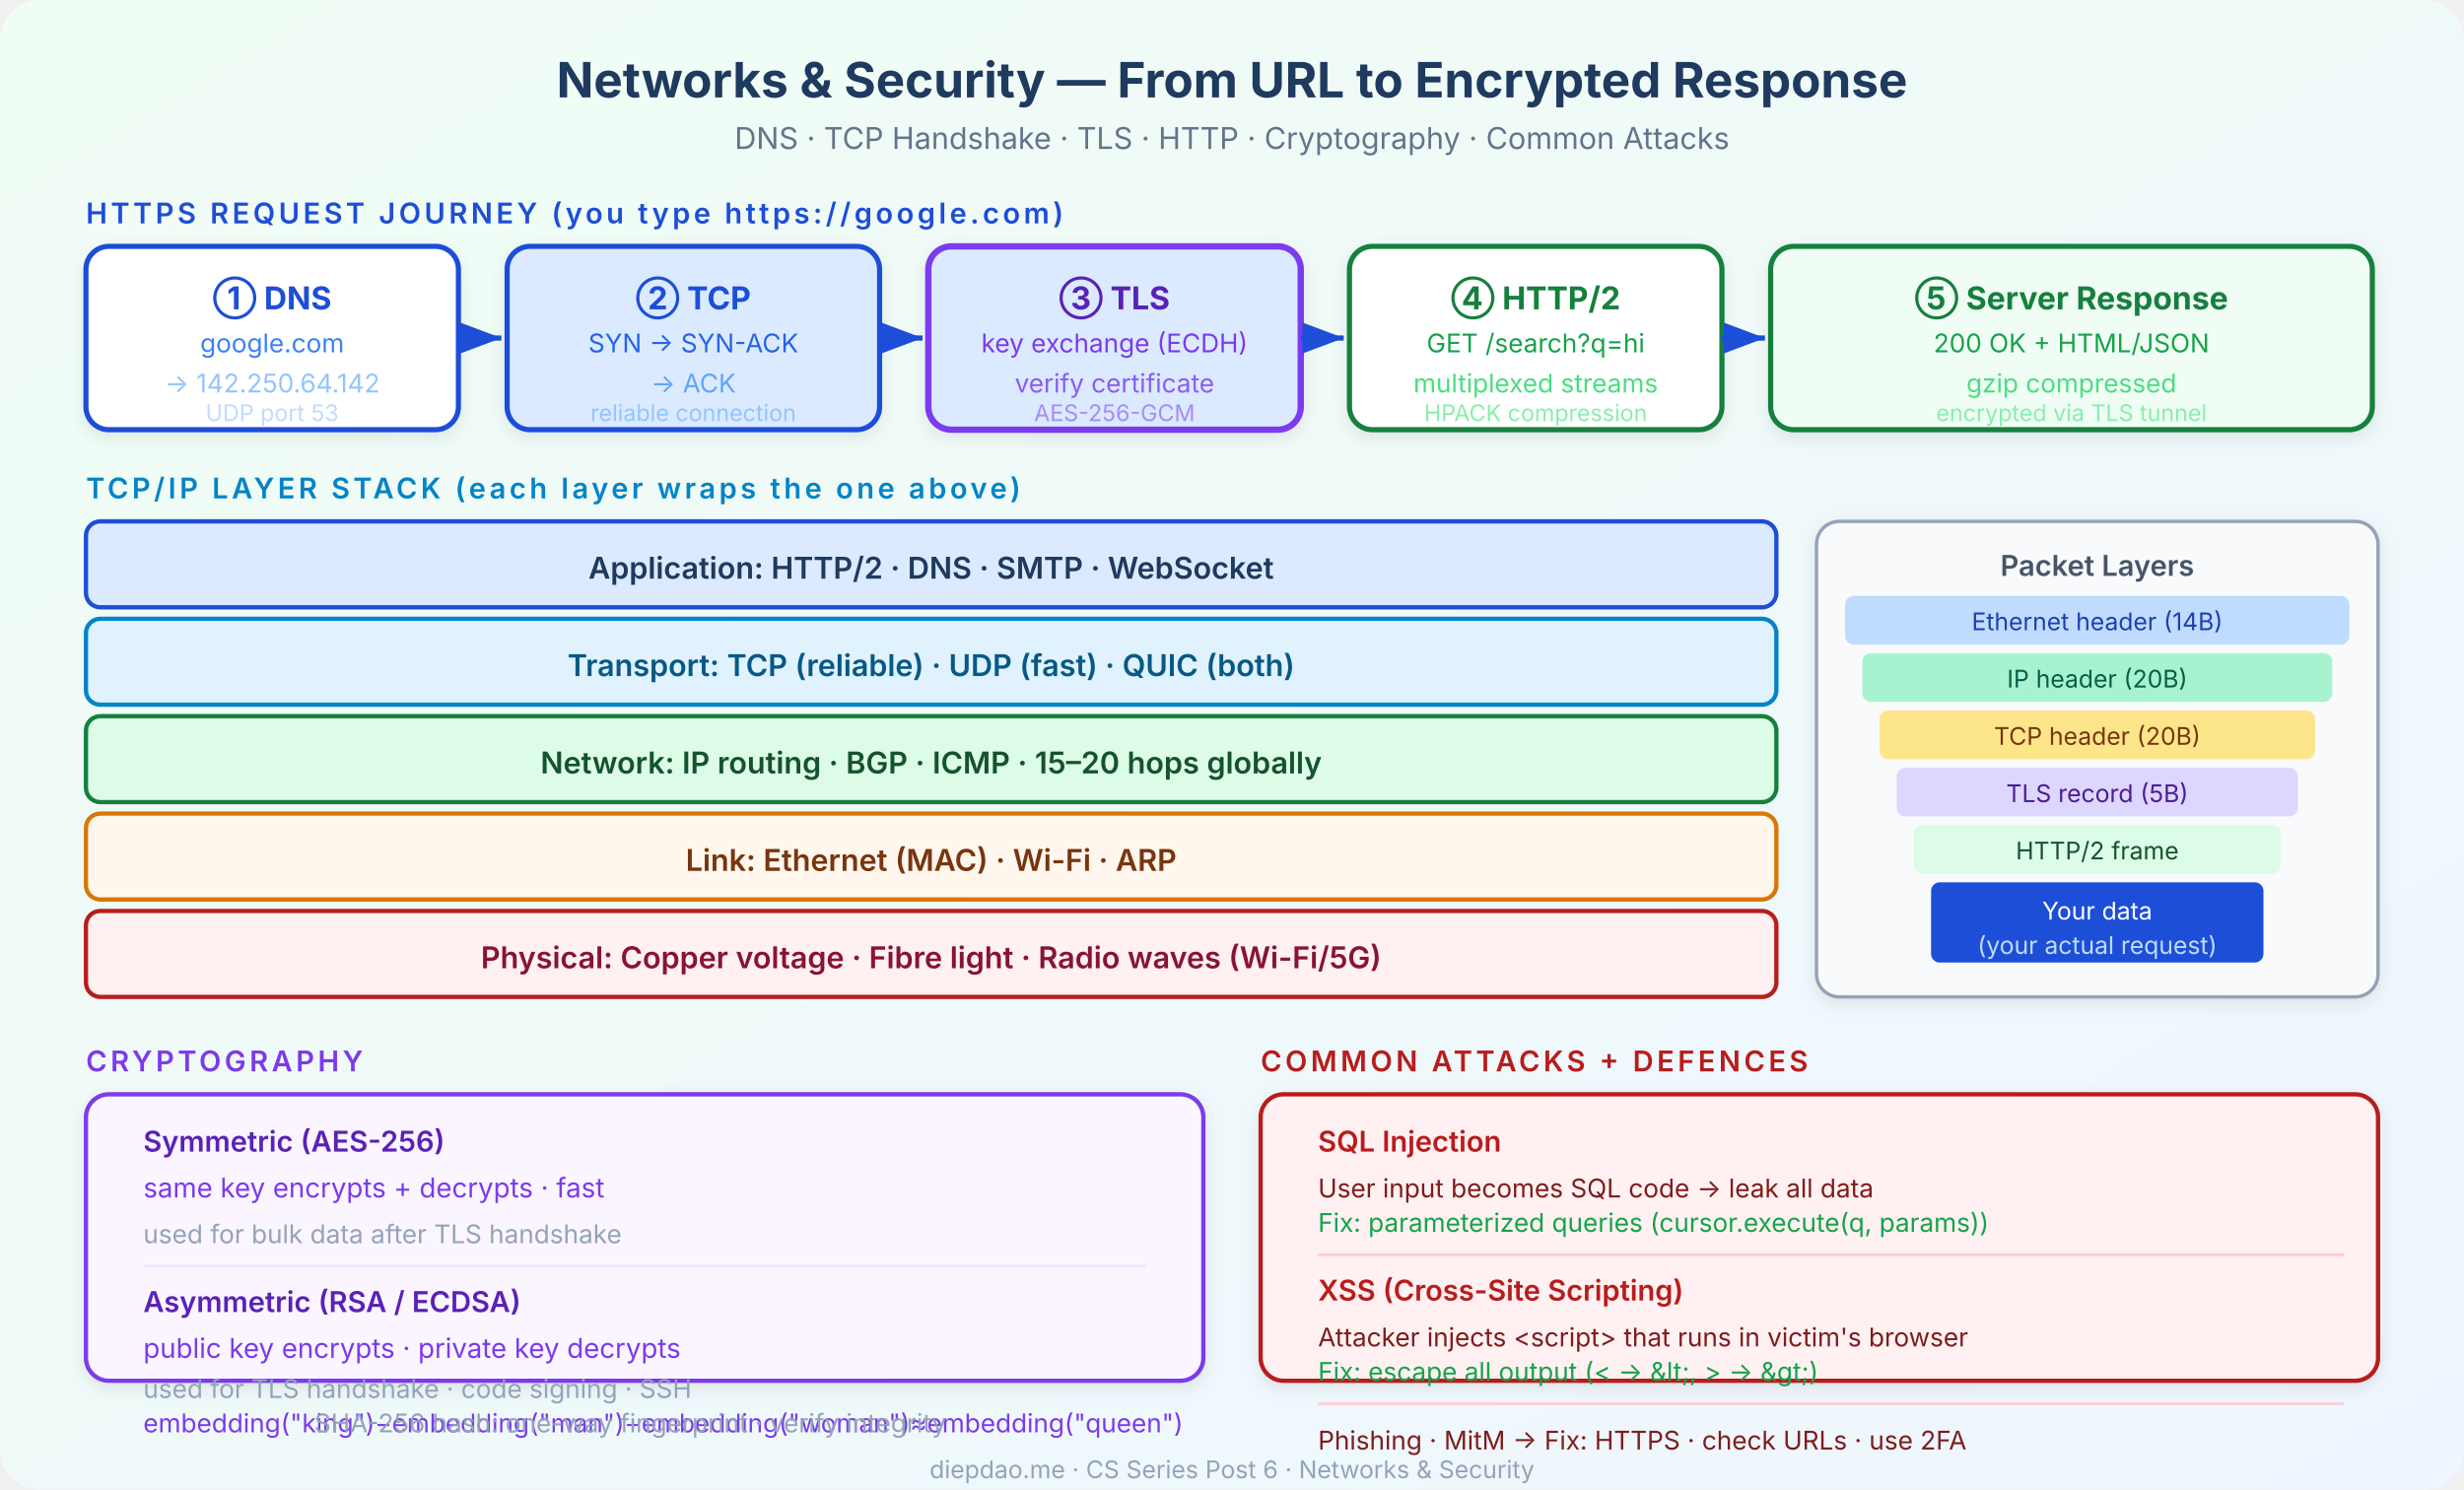
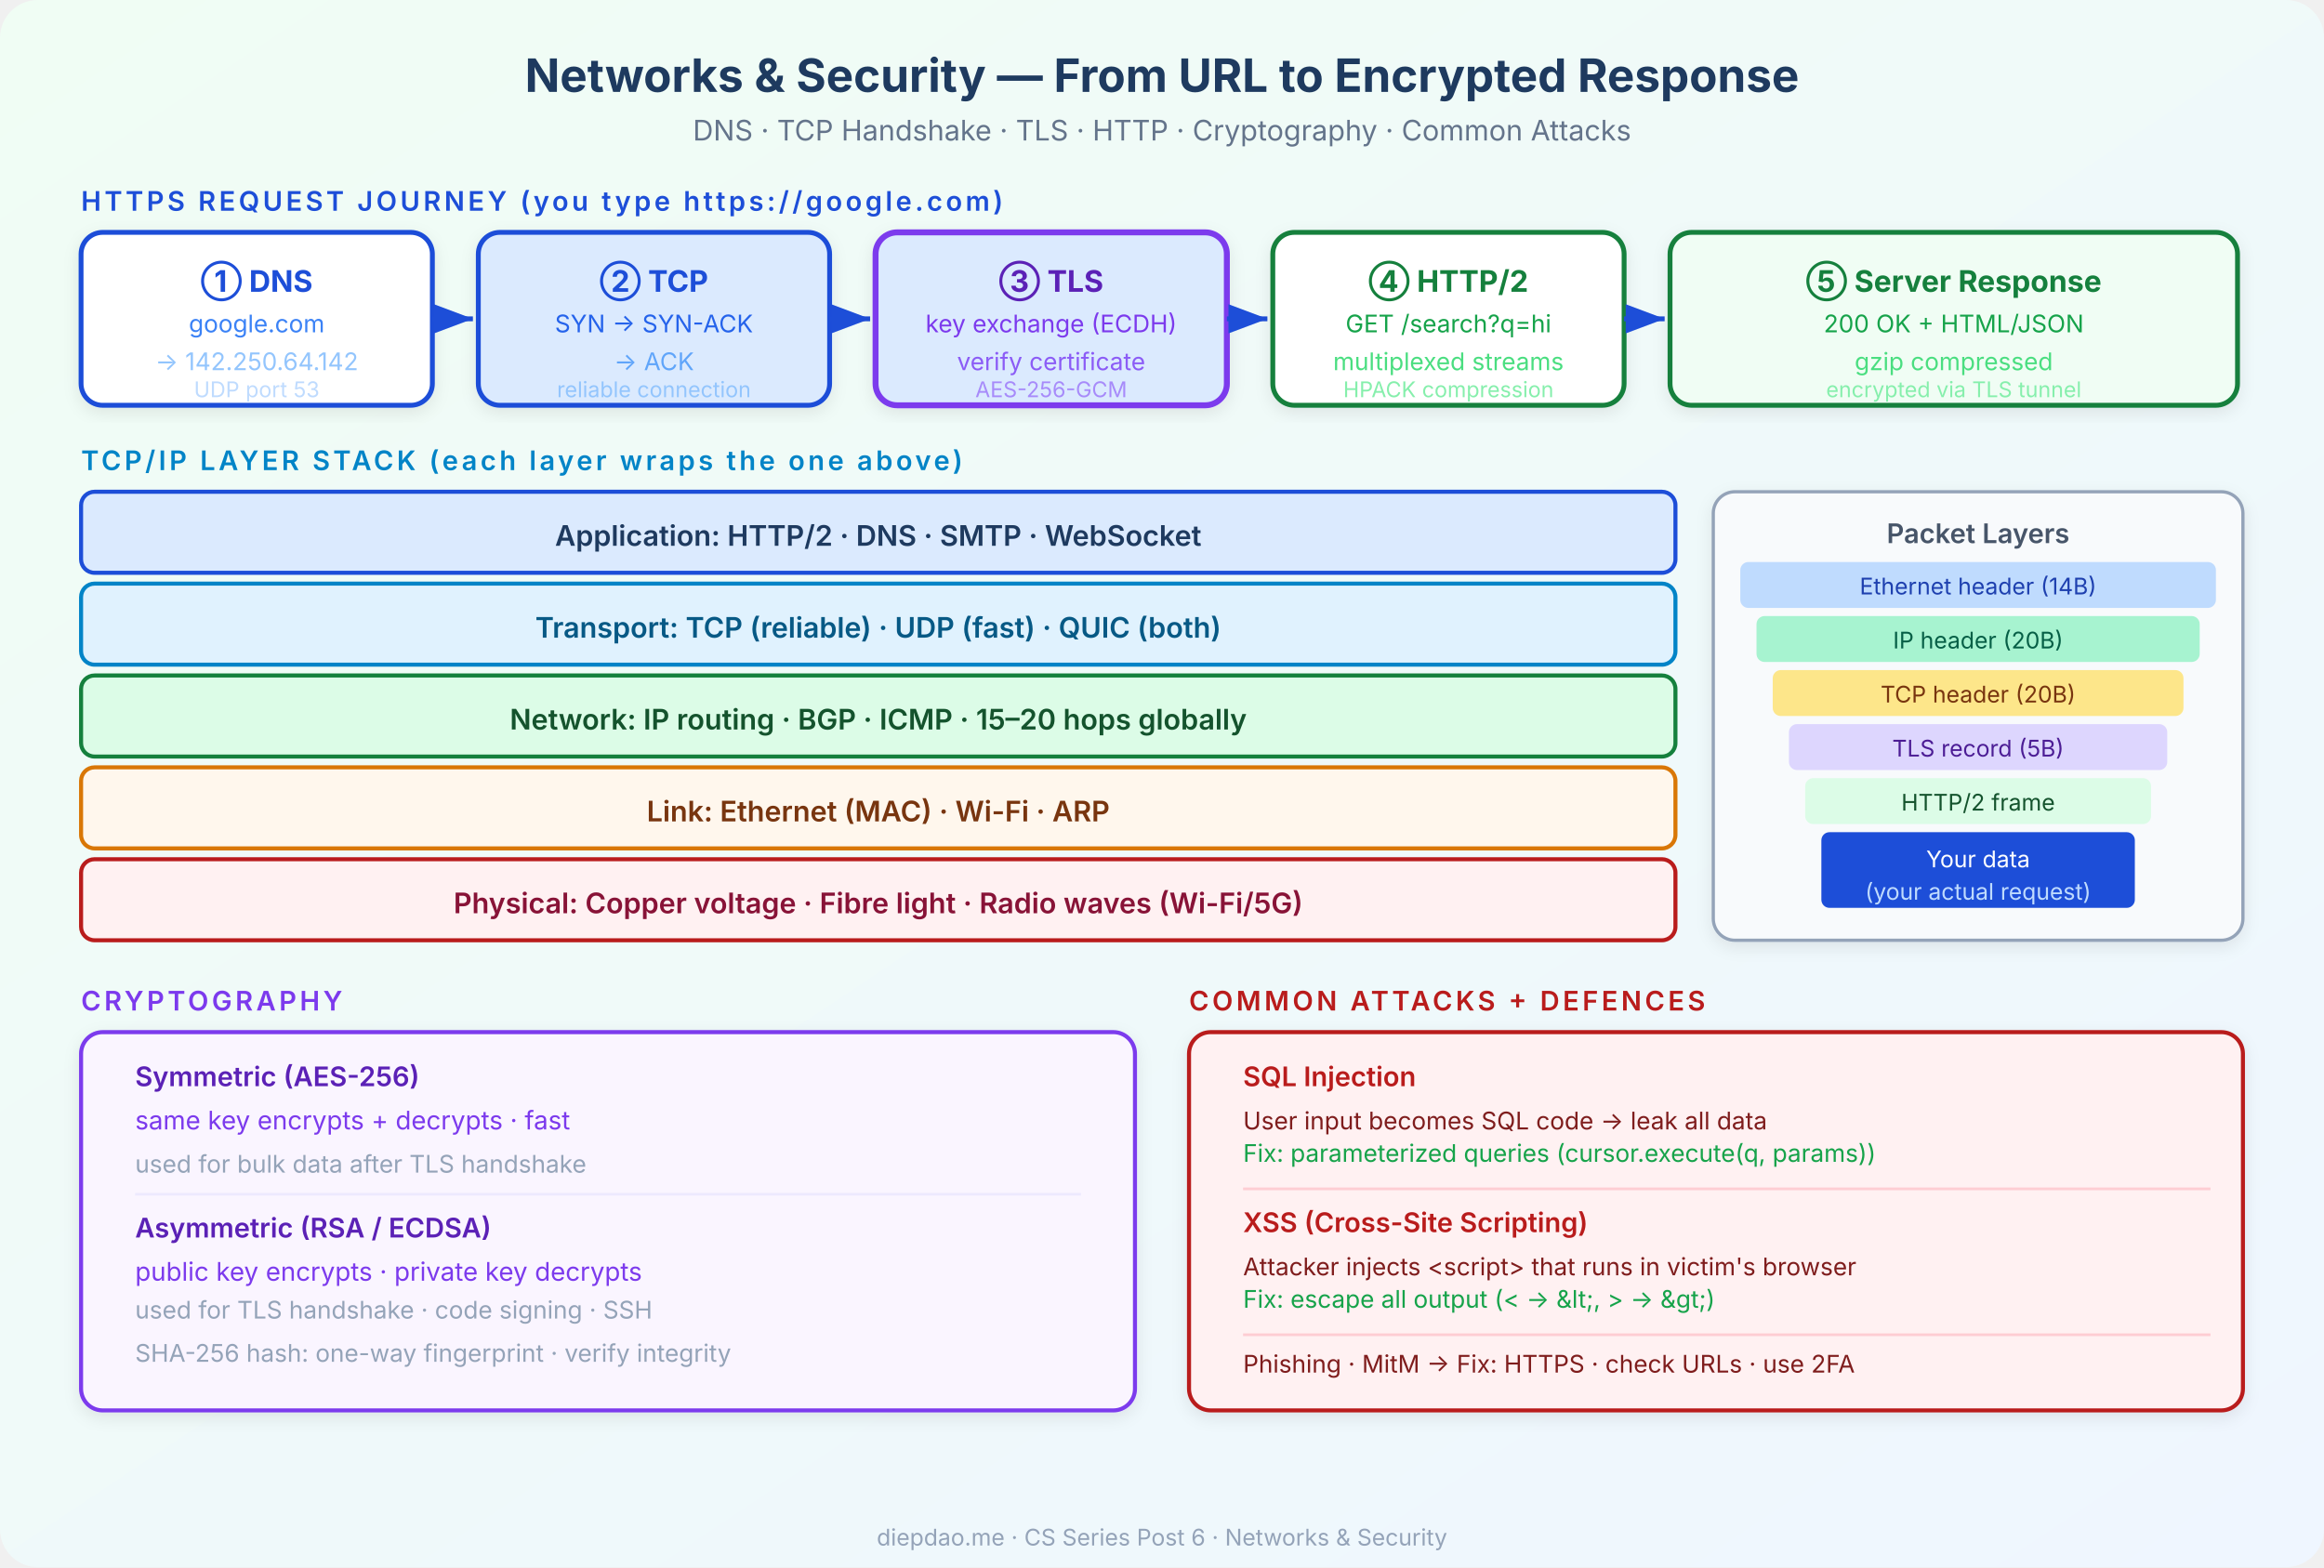
- <svg xmlns="http://www.w3.org/2000/svg" viewBox="0 0 860 520" font-family="Inter, system-ui, sans-serif">
+ <svg xmlns="http://www.w3.org/2000/svg" viewBox="0 0 860 580" font-family="Inter, system-ui, sans-serif">
  <defs>
    <linearGradient id="bg" x1="0%" y1="0%" x2="100%" y2="100%">
      <stop offset="0%" style="stop-color:#f0fdf4" />
      <stop offset="100%" style="stop-color:#eff6ff" />
    </linearGradient>
    <filter id="sh">
      <feDropShadow dx="0" dy="2" stdDeviation="3" flood-color="#00000015" />
    </filter>
    <marker id="aB" markerWidth="8" markerHeight="6" refX="8" refY="3" orient="auto">
      <path d="M0,0 L8,3 L0,6" fill="#1d4ed8" />
    </marker>
    <marker id="aG" markerWidth="8" markerHeight="6" refX="8" refY="3" orient="auto">
      <path d="M0,0 L8,3 L0,6" fill="#15803d" />
    </marker>
  </defs>
-   <rect width="860" height="520" rx="14" fill="url(#bg)" />
+   <rect width="860" height="580" rx="14" fill="url(#bg)" />
  <text x="430" y="34" text-anchor="middle" font-size="17" font-weight="700" fill="#1e3a5f">Networks &amp; Security — From URL to Encrypted Response</text>
  <text x="430" y="52" text-anchor="middle" font-size="10.5" fill="#64748b">DNS · TCP Handshake · TLS · HTTP · Cryptography · Common Attacks</text>
  <text x="30" y="78" font-size="10" font-weight="600" fill="#1d4ed8" letter-spacing="1.2">HTTPS REQUEST JOURNEY  (you type https://google.com)</text>
  <rect x="30" y="86" width="130" height="64" rx="8" fill="#fff" stroke="#1d4ed8" stroke-width="1.8" filter="url(#sh)" />
  <text x="95" y="108" text-anchor="middle" font-size="11" font-weight="700" fill="#1d4ed8">① DNS</text>
  <text x="95" y="123" text-anchor="middle" font-size="9" fill="#3b82f6">google.com</text>
  <text x="95" y="137" text-anchor="middle" font-size="9" fill="#93c5fd">→ 142.250.64.142</text>
  <text x="95" y="147" text-anchor="middle" font-size="8" fill="#bfdbfe">UDP port 53</text>
  <line x1="160" y1="118" x2="175" y2="118" stroke="#1d4ed8" stroke-width="1.8" marker-end="url(#aB)" />
  <rect x="177" y="86" width="130" height="64" rx="8" fill="#dbeafe" stroke="#1d4ed8" stroke-width="1.8" filter="url(#sh)" />
  <text x="242" y="108" text-anchor="middle" font-size="11" font-weight="700" fill="#1d4ed8">② TCP</text>
  <text x="242" y="123" text-anchor="middle" font-size="9" fill="#2563eb">SYN → SYN-ACK</text>
  <text x="242" y="137" text-anchor="middle" font-size="9" fill="#60a5fa">→ ACK</text>
  <text x="242" y="147" text-anchor="middle" font-size="8" fill="#93c5fd">reliable connection</text>
  <line x1="307" y1="118" x2="322" y2="118" stroke="#1d4ed8" stroke-width="1.8" marker-end="url(#aB)" />
  <rect x="324" y="86" width="130" height="64" rx="8" fill="#dbeafe" stroke="#7c3aed" stroke-width="2.2" filter="url(#sh)" />
  <text x="389" y="108" text-anchor="middle" font-size="11" font-weight="700" fill="#5b21b6">③ TLS</text>
  <text x="389" y="123" text-anchor="middle" font-size="9" fill="#7c3aed">key exchange (ECDH)</text>
  <text x="389" y="137" text-anchor="middle" font-size="9" fill="#8b5cf6">verify certificate</text>
  <text x="389" y="147" text-anchor="middle" font-size="8" fill="#a78bfa">AES-256-GCM</text>
  <line x1="454" y1="118" x2="469" y2="118" stroke="#1d4ed8" stroke-width="1.8" marker-end="url(#aB)" />
  <rect x="471" y="86" width="130" height="64" rx="8" fill="#fff" stroke="#15803d" stroke-width="1.8" filter="url(#sh)" />
  <text x="536" y="108" text-anchor="middle" font-size="11" font-weight="700" fill="#15803d">④ HTTP/2</text>
  <text x="536" y="123" text-anchor="middle" font-size="9" fill="#16a34a">GET /search?q=hi</text>
  <text x="536" y="137" text-anchor="middle" font-size="9" fill="#4ade80">multiplexed streams</text>
  <text x="536" y="147" text-anchor="middle" font-size="8" fill="#86efac">HPACK compression</text>
  <line x1="601" y1="118" x2="616" y2="118" stroke="#1d4ed8" stroke-width="1.8" marker-end="url(#aB)" />
  <rect x="618" y="86" width="210" height="64" rx="8" fill="#f0fdf4" stroke="#15803d" stroke-width="1.8" filter="url(#sh)" />
  <text x="723" y="108" text-anchor="middle" font-size="11" font-weight="700" fill="#15803d">⑤ Server Response</text>
  <text x="723" y="123" text-anchor="middle" font-size="9" fill="#16a34a">200 OK + HTML/JSON</text>
  <text x="723" y="137" text-anchor="middle" font-size="9" fill="#4ade80">gzip compressed</text>
  <text x="723" y="147" text-anchor="middle" font-size="8" fill="#86efac">encrypted via TLS tunnel</text>
  <text x="30" y="174" font-size="10" font-weight="600" fill="#0284c7" letter-spacing="1.2">TCP/IP LAYER STACK  (each layer wraps the one above)</text>
  <rect x="30" y="182" width="590" height="30" rx="5" fill="#dbeafe" stroke="#1d4ed8" stroke-width="1.5" />
  <text x="325" y="202" text-anchor="middle" font-size="10.5" font-weight="600" fill="#1e3a5f">Application: HTTP/2 · DNS · SMTP · WebSocket</text>
  <rect x="30" y="216" width="590" height="30" rx="5" fill="#e0f2fe" stroke="#0284c7" stroke-width="1.5" />
  <text x="325" y="236" text-anchor="middle" font-size="10.5" font-weight="600" fill="#075985">Transport: TCP (reliable) · UDP (fast) · QUIC (both)</text>
  <rect x="30" y="250" width="590" height="30" rx="5" fill="#dcfce7" stroke="#15803d" stroke-width="1.5" />
  <text x="325" y="270" text-anchor="middle" font-size="10.5" font-weight="600" fill="#14532d">Network: IP routing · BGP · ICMP · 15–20 hops globally</text>
  <rect x="30" y="284" width="590" height="30" rx="5" fill="#fff7ed" stroke="#d97706" stroke-width="1.5" />
  <text x="325" y="304" text-anchor="middle" font-size="10.5" font-weight="600" fill="#78350f">Link: Ethernet (MAC) · Wi-Fi · ARP</text>
  <rect x="30" y="318" width="590" height="30" rx="5" fill="#fff1f2" stroke="#b91c1c" stroke-width="1.5" />
  <text x="325" y="338" text-anchor="middle" font-size="10.5" font-weight="600" fill="#881337">Physical: Copper voltage · Fibre light · Radio waves (Wi-Fi/5G)</text>
  <rect x="634" y="182" width="196" height="166" rx="8" fill="#f8fafc" stroke="#94a3b8" stroke-width="1.2" filter="url(#sh)" />
  <text x="732" y="201" text-anchor="middle" font-size="10" font-weight="600" fill="#475569">Packet Layers</text>
  <rect x="644" y="208" width="176" height="17" rx="3" fill="#bfdbfe" />
  <text x="732" y="220" text-anchor="middle" font-size="8.5" fill="#1e40af">Ethernet header (14B)</text>
  <rect x="650" y="228" width="164" height="17" rx="3" fill="#a7f3d0" />
  <text x="732" y="240" text-anchor="middle" font-size="8.5" fill="#065f46">IP header (20B)</text>
  <rect x="656" y="248" width="152" height="17" rx="3" fill="#fde68a" />
  <text x="732" y="260" text-anchor="middle" font-size="8.5" fill="#78350f">TCP header (20B)</text>
  <rect x="662" y="268" width="140" height="17" rx="3" fill="#ddd6fe" />
  <text x="732" y="280" text-anchor="middle" font-size="8.5" fill="#4c1d95">TLS record (5B)</text>
  <rect x="668" y="288" width="128" height="17" rx="3" fill="#dcfce7" />
  <text x="732" y="300" text-anchor="middle" font-size="8.5" fill="#14532d">HTTP/2 frame</text>
  <rect x="674" y="308" width="116" height="28" rx="3" fill="#1d4ed8" />
  <text x="732" y="321" text-anchor="middle" font-size="8.5" fill="#fff">Your data</text>
  <text x="732" y="333" text-anchor="middle" font-size="8.5" fill="#bfdbfe">(your actual request)</text>
  <text x="30" y="374" font-size="10" font-weight="600" fill="#7c3aed" letter-spacing="1.2">CRYPTOGRAPHY</text>
-   <rect x="30" y="382" width="390" height="100" rx="8" fill="#faf5ff" stroke="#7c3aed" stroke-width="1.5" filter="url(#sh)" />
+   <rect x="30" y="382" width="390" height="140" rx="8" fill="#faf5ff" stroke="#7c3aed" stroke-width="1.5" filter="url(#sh)" />
  <text x="50" y="402" font-size="10" font-weight="600" fill="#5b21b6">Symmetric (AES-256)</text>
  <text x="50" y="418" font-size="9.5" fill="#7c3aed">same key encrypts + decrypts  · fast</text>
  <text x="50" y="434" font-size="9" fill="#94a3b8">used for bulk data after TLS handshake</text>
  <line x1="50" y1="442" x2="400" y2="442" stroke="#ede9fe" stroke-width="1" />
  <text x="50" y="458" font-size="10" font-weight="600" fill="#5b21b6">Asymmetric (RSA / ECDSA)</text>
  <text x="50" y="474" font-size="9.5" fill="#7c3aed">public key encrypts · private key decrypts</text>
  <text x="50" y="488" font-size="9" fill="#94a3b8">used for TLS handshake · code signing · SSH</text>
-   <text x="50" y="500" font-size="9" fill="#7c3aed">embedding("king")−embedding("man")+embedding("woman")≈embedding("queen")</text>
-   <text x="220" y="500" text-anchor="middle" font-size="9" fill="#94a3b8">SHA-256 hash: one-way fingerprint · verify integrity</text>
+   <text x="50" y="504" font-size="9" fill="#94a3b8">SHA-256 hash: one-way fingerprint · verify integrity</text>
  <text x="440" y="374" font-size="10" font-weight="600" fill="#b91c1c" letter-spacing="1.2">COMMON ATTACKS + DEFENCES</text>
-   <rect x="440" y="382" width="390" height="100" rx="8" fill="#fff1f2" stroke="#b91c1c" stroke-width="1.5" filter="url(#sh)" />
+   <rect x="440" y="382" width="390" height="140" rx="8" fill="#fff1f2" stroke="#b91c1c" stroke-width="1.5" filter="url(#sh)" />
  <text x="460" y="402" font-size="10" font-weight="600" fill="#b91c1c">SQL Injection</text>
  <text x="460" y="418" font-size="9" fill="#7f1d1d">User input becomes SQL code → leak all data</text>
  <text x="460" y="430" font-size="9" fill="#16a34a">Fix: parameterized queries (cursor.execute(q, params))</text>
-   <line x1="460" y1="438" x2="818" y2="438" stroke="#fecdd3" stroke-width="1" />
-   <text x="460" y="454" font-size="10" font-weight="600" fill="#b91c1c">XSS  (Cross-Site Scripting)</text>
-   <text x="460" y="470" font-size="9" fill="#7f1d1d">Attacker injects &lt;script&gt; that runs in victim's browser</text>
-   <text x="460" y="482" font-size="9" fill="#16a34a">Fix: escape all output  (&lt; → &amp;lt;, &gt; → &amp;gt;)</text>
-   <line x1="460" y1="490" x2="818" y2="490" stroke="#fecdd3" stroke-width="1" />
-   <text x="460" y="506" font-size="9" fill="#7f1d1d">Phishing · MitM → Fix: HTTPS · check URLs · use 2FA</text>
-   <text x="430" y="516" text-anchor="middle" font-size="8.5" fill="#94a3b8">diepdao.me  ·  CS Series Post 6  ·  Networks &amp; Security</text>
+   <line x1="460" y1="440" x2="818" y2="440" stroke="#fecdd3" stroke-width="1" />
+   <text x="460" y="456" font-size="10" font-weight="600" fill="#b91c1c">XSS  (Cross-Site Scripting)</text>
+   <text x="460" y="472" font-size="9" fill="#7f1d1d">Attacker injects &lt;script&gt; that runs in victim's browser</text>
+   <text x="460" y="484" font-size="9" fill="#16a34a">Fix: escape all output  (&lt; → &amp;lt;, &gt; → &amp;gt;)</text>
+   <line x1="460" y1="494" x2="818" y2="494" stroke="#fecdd3" stroke-width="1" />
+   <text x="460" y="508" font-size="9" fill="#7f1d1d">Phishing · MitM → Fix: HTTPS · check URLs · use 2FA</text>
+   <text x="430" y="572" text-anchor="middle" font-size="8.5" fill="#94a3b8">diepdao.me  ·  CS Series Post 6  ·  Networks &amp; Security</text>
</svg>
